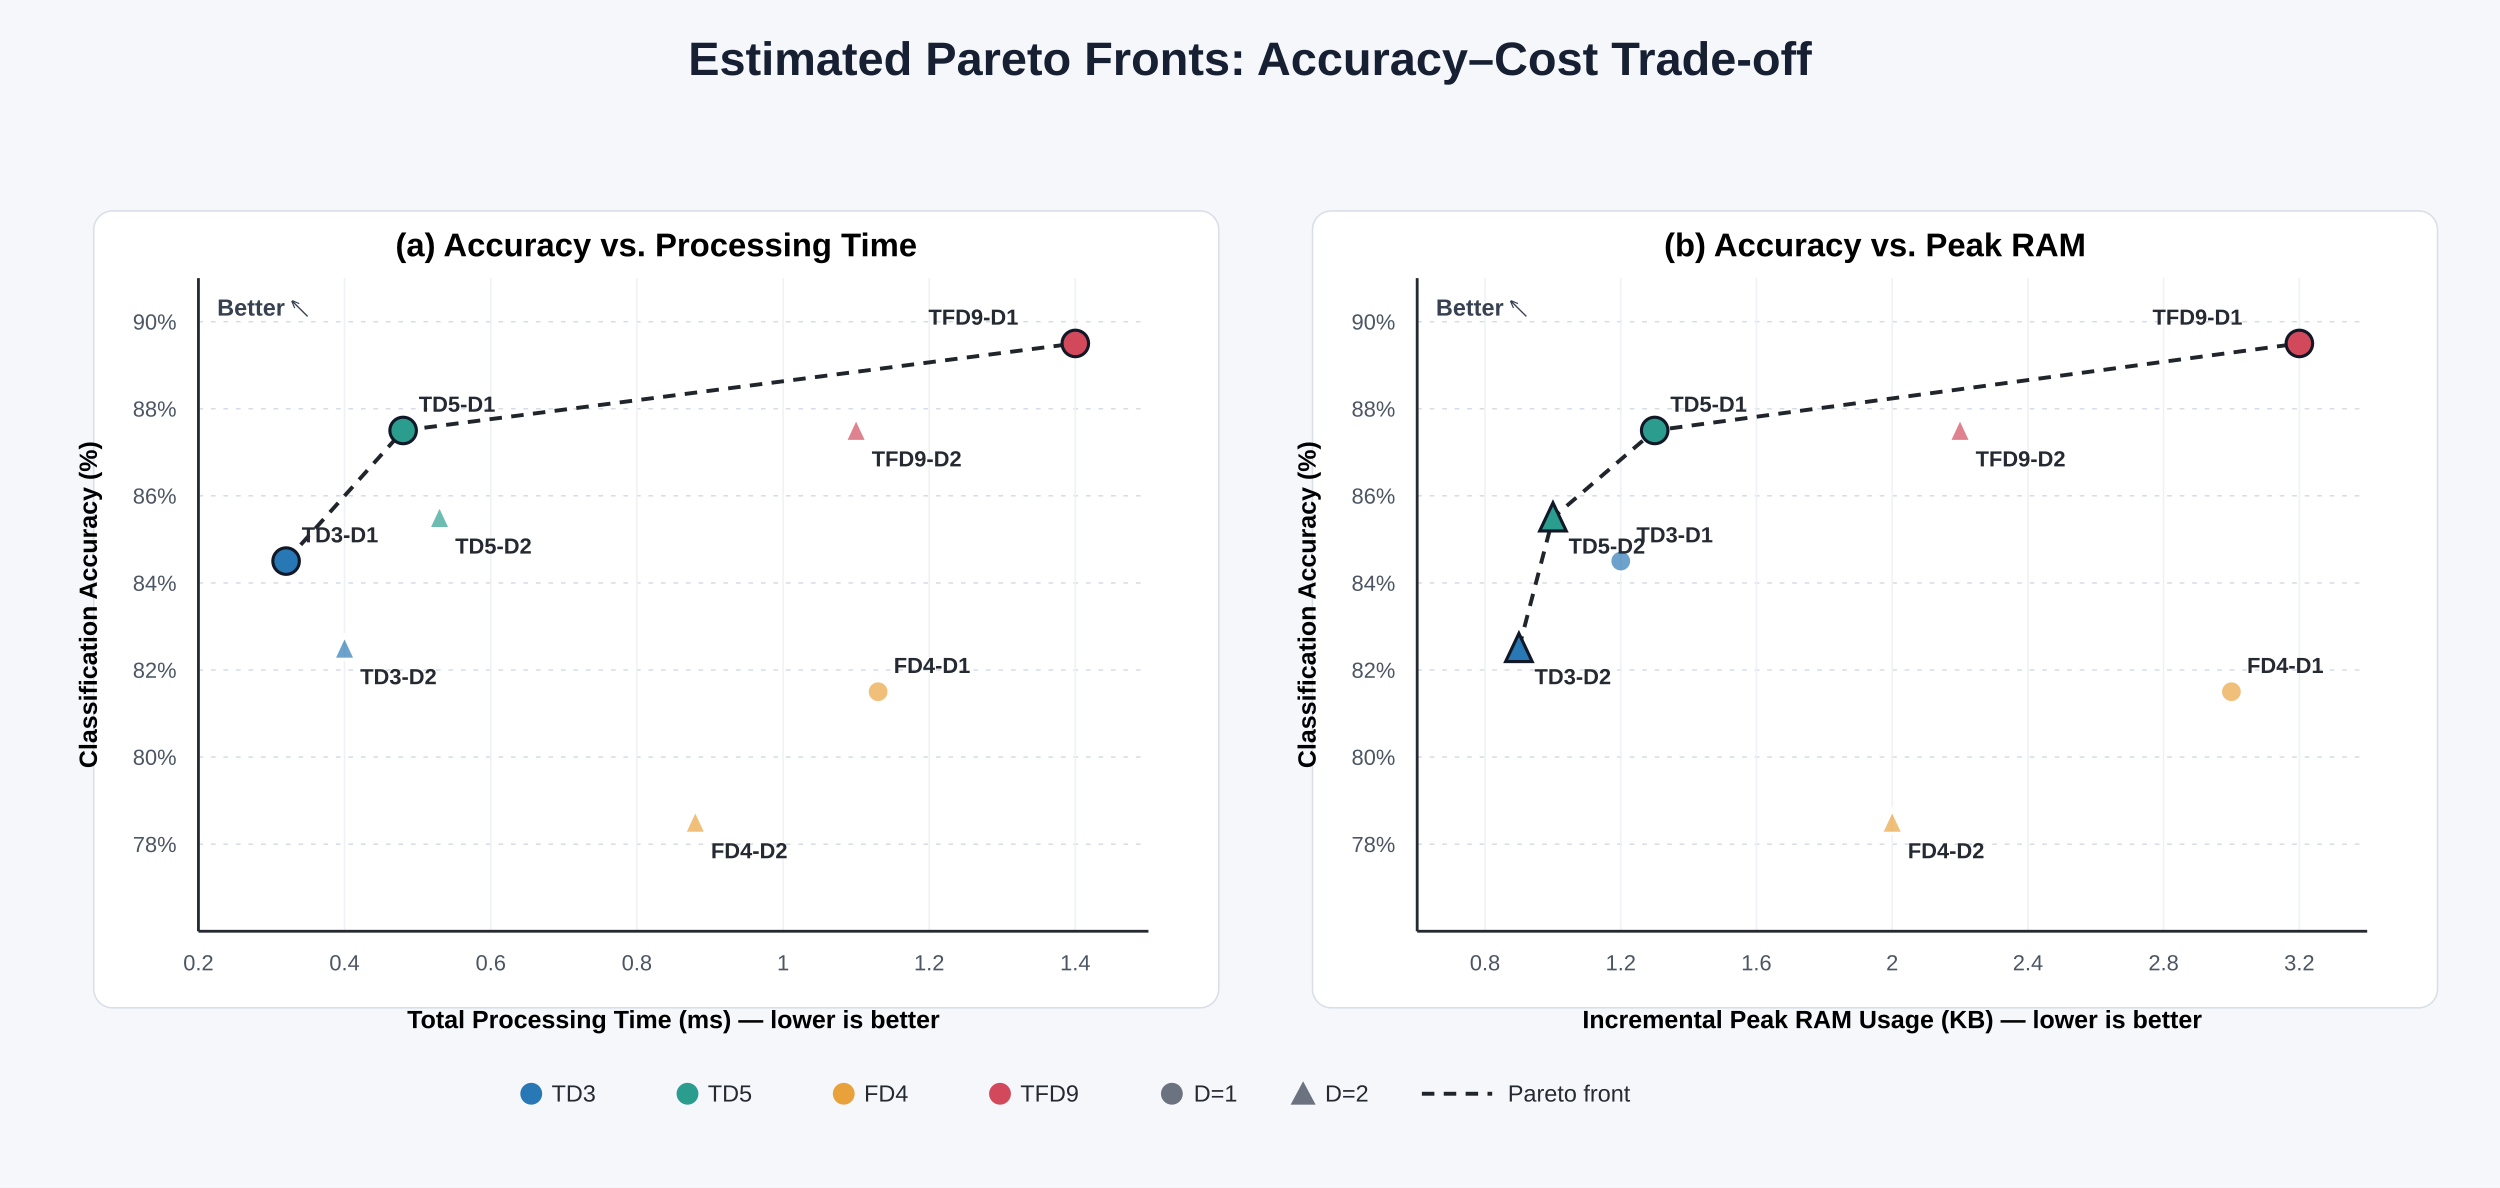
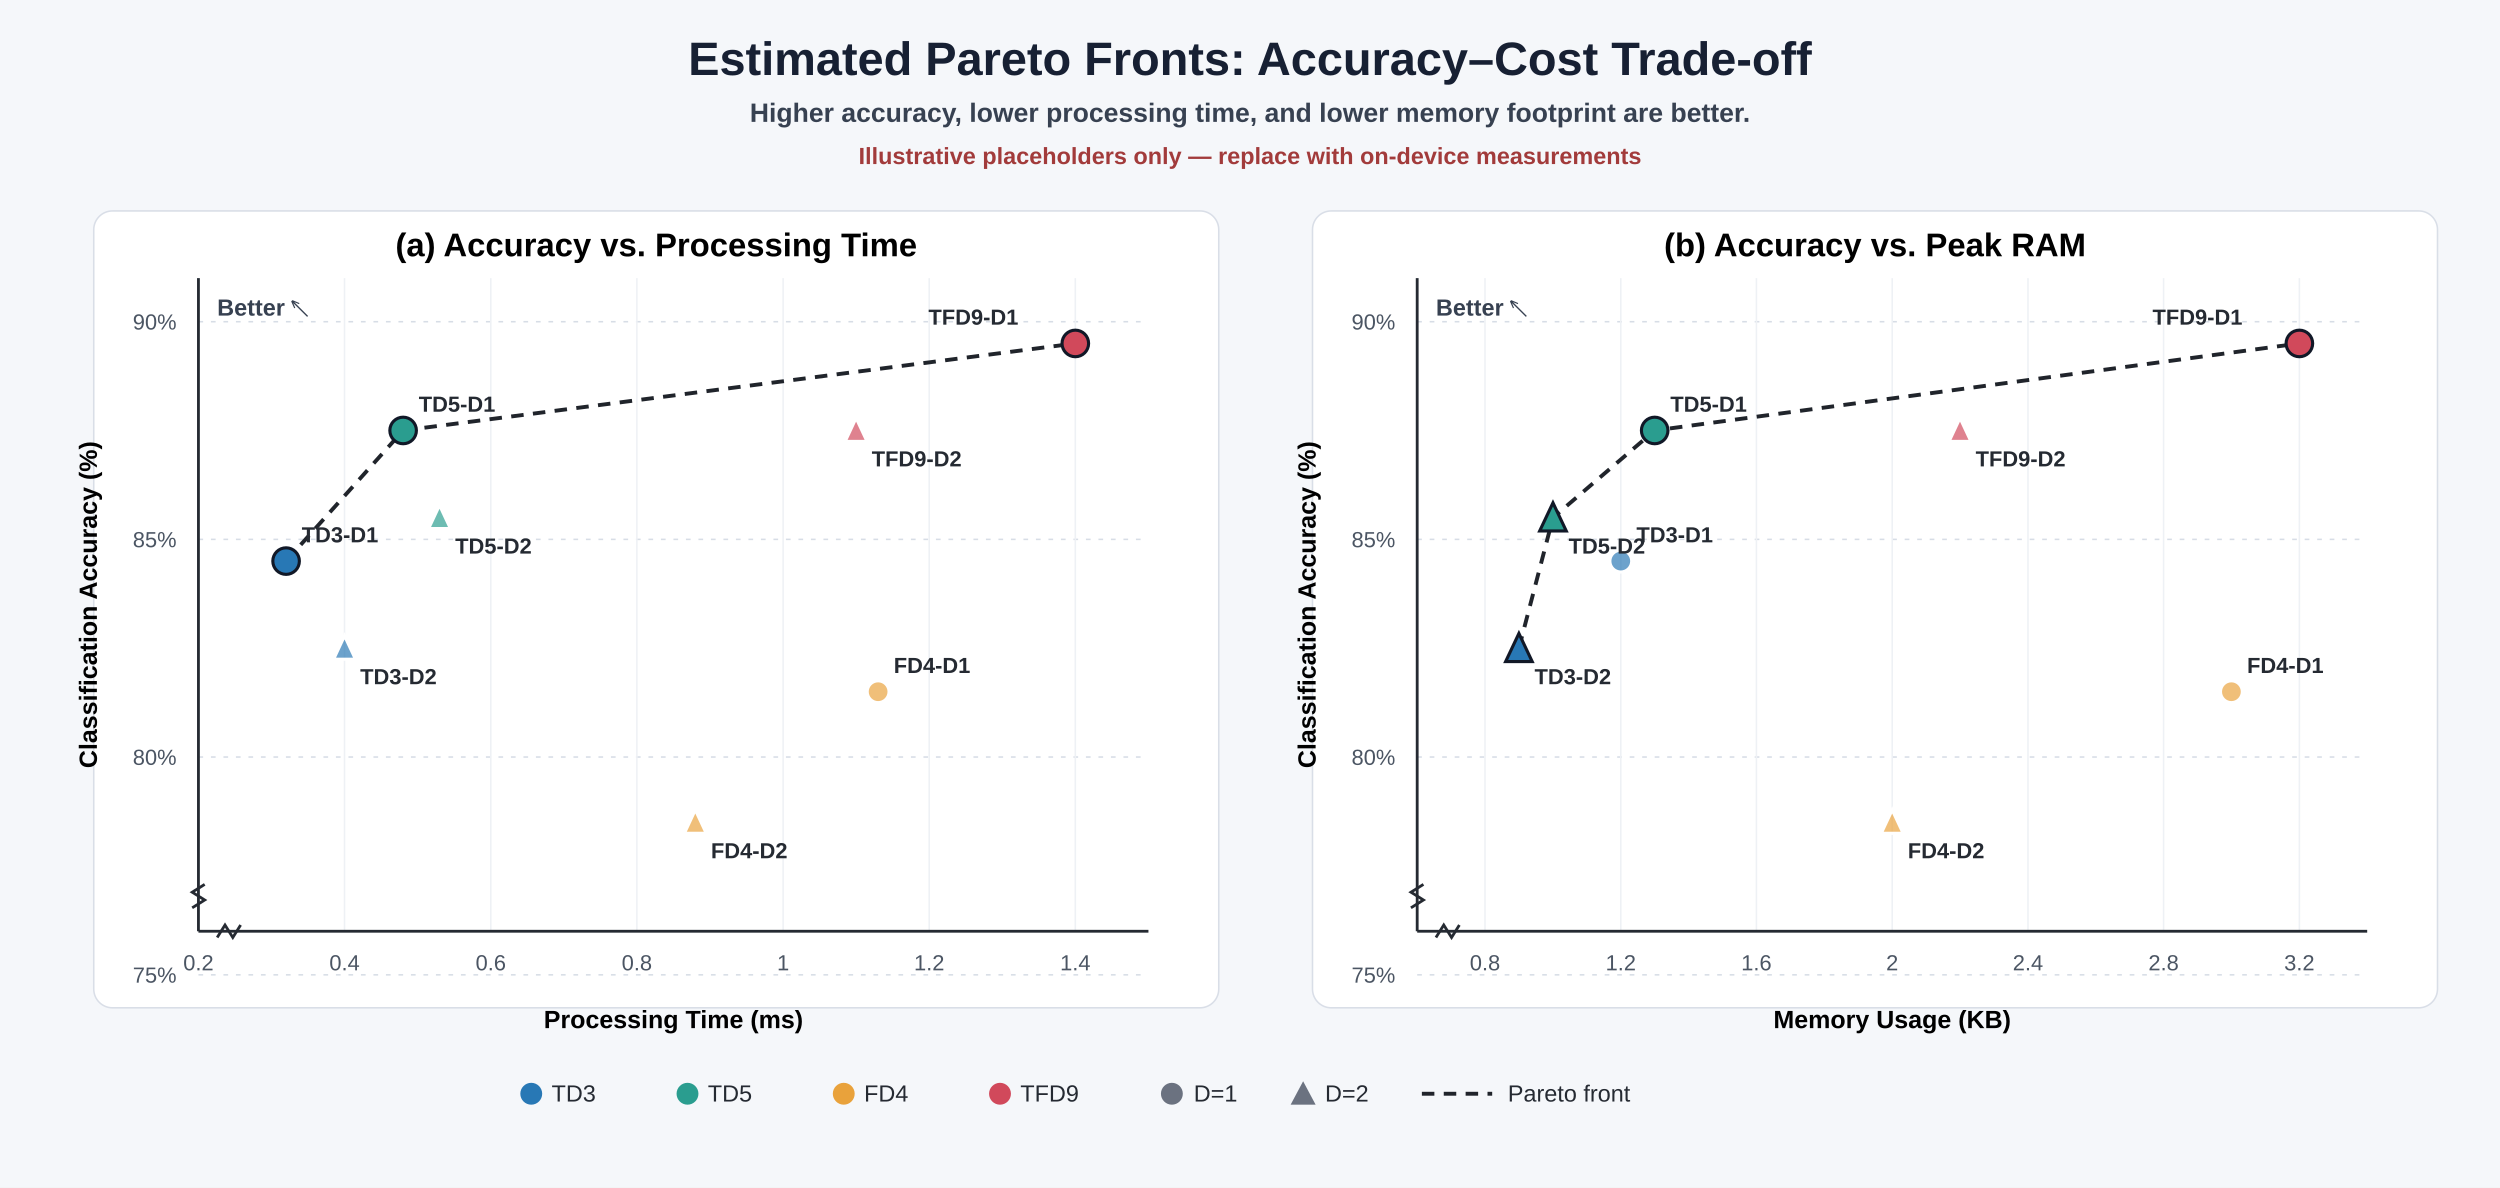
<svg xmlns="http://www.w3.org/2000/svg" width="1600" height="760" viewBox="0 0 1600 760">
  <rect width="100%" height="100%" fill="#f5f7fa" />
  <g font-family="Arial, Helvetica, sans-serif">
    <text x="800.0" y="48.0" text-anchor="middle" font-size="30" font-weight="700" fill="#172033">Estimated Pareto Fronts: Accuracy–Cost Trade-off</text>
+     <text x="800.0" y="78.0" text-anchor="middle" font-size="17" font-weight="600" fill="#374151">Higher accuracy, lower processing time, and lower memory footprint are better.</text>
+     <text x="800.0" y="105.0" text-anchor="middle" font-size="15" font-weight="600" fill="#a23b3b">Illustrative placeholders only — replace with on-device measurements</text>
    <rect x="60" y="135" width="720" height="510" rx="12" fill="#ffffff" stroke="#d9dee7" />
    <text x="420.0" y="164.0" text-anchor="middle" font-size="21" font-weight="700">(a) Accuracy vs. Processing Time</text>
-     <line x1="127" y1="540.3" x2="735" y2="540.3" stroke="#d7dde6" stroke-dasharray="3 5" />
-     <text x="113.0" y="545.3" text-anchor="end" font-size="14" fill="#4b5563">78%</text>
+     <line x1="127" y1="623.9" x2="735" y2="623.9" stroke="#d7dde6" stroke-dasharray="3 5" />
+     <text x="113.0" y="628.9" text-anchor="end" font-size="14" fill="#4b5563">75%</text>
    <line x1="127" y1="484.5" x2="735" y2="484.5" stroke="#d7dde6" stroke-dasharray="3 5" />
    <text x="113.0" y="489.5" text-anchor="end" font-size="14" fill="#4b5563">80%</text>
-     <line x1="127" y1="428.8" x2="735" y2="428.8" stroke="#d7dde6" stroke-dasharray="3 5" />
-     <text x="113.0" y="433.8" text-anchor="end" font-size="14" fill="#4b5563">82%</text>
-     <line x1="127" y1="373.1" x2="735" y2="373.1" stroke="#d7dde6" stroke-dasharray="3 5" />
-     <text x="113.0" y="378.1" text-anchor="end" font-size="14" fill="#4b5563">84%</text>
-     <line x1="127" y1="317.3" x2="735" y2="317.3" stroke="#d7dde6" stroke-dasharray="3 5" />
-     <text x="113.0" y="322.3" text-anchor="end" font-size="14" fill="#4b5563">86%</text>
-     <line x1="127" y1="261.6" x2="735" y2="261.6" stroke="#d7dde6" stroke-dasharray="3 5" />
-     <text x="113.0" y="266.6" text-anchor="end" font-size="14" fill="#4b5563">88%</text>
+     <line x1="127" y1="345.2" x2="735" y2="345.2" stroke="#d7dde6" stroke-dasharray="3 5" />
+     <text x="113.0" y="350.2" text-anchor="end" font-size="14" fill="#4b5563">85%</text>
    <line x1="127" y1="205.9" x2="735" y2="205.9" stroke="#d7dde6" stroke-dasharray="3 5" />
    <text x="113.0" y="210.9" text-anchor="end" font-size="14" fill="#4b5563">90%</text>
    <line x1="127.0" y1="178" x2="127.0" y2="596" stroke="#eef1f5" />
    <text x="127.0" y="621.0" text-anchor="middle" font-size="14" fill="#4b5563">0.2</text>
    <line x1="220.5" y1="178" x2="220.5" y2="596" stroke="#eef1f5" />
    <text x="220.5" y="621.0" text-anchor="middle" font-size="14" fill="#4b5563">0.4</text>
    <line x1="314.1" y1="178" x2="314.1" y2="596" stroke="#eef1f5" />
    <text x="314.1" y="621.0" text-anchor="middle" font-size="14" fill="#4b5563">0.6</text>
    <line x1="407.6" y1="178" x2="407.6" y2="596" stroke="#eef1f5" />
    <text x="407.6" y="621.0" text-anchor="middle" font-size="14" fill="#4b5563">0.8</text>
    <line x1="501.2" y1="178" x2="501.2" y2="596" stroke="#eef1f5" />
    <text x="501.2" y="621.0" text-anchor="middle" font-size="14" fill="#4b5563">1</text>
    <line x1="594.7" y1="178" x2="594.7" y2="596" stroke="#eef1f5" />
    <text x="594.7" y="621.0" text-anchor="middle" font-size="14" fill="#4b5563">1.2</text>
    <line x1="688.2" y1="178" x2="688.2" y2="596" stroke="#eef1f5" />
    <text x="688.2" y="621.0" text-anchor="middle" font-size="14" fill="#4b5563">1.4</text>
    <line x1="127" y1="596" x2="735" y2="596" stroke="#252a32" stroke-width="1.8" />
    <line x1="127" y1="178" x2="127" y2="596" stroke="#252a32" stroke-width="1.8" />
-     <text x="431.0" y="658.0" text-anchor="middle" font-size="16" font-weight="600">Total Processing Time (ms) — lower is better</text>
+     <path d="M 139 600 l 5 -8 l 5 8 l 5 -8" fill="none" stroke="#252a32" stroke-width="1.8" />
+     <path d="M 123 581 l 8 -5 l -8 -5 l 8 -5" fill="none" stroke="#252a32" stroke-width="1.8" />
+     <text x="431.0" y="658.0" text-anchor="middle" font-size="16" font-weight="600">Processing Time (ms)</text>
    <text x="62" y="387.0" text-anchor="middle" font-size="16" font-weight="600" transform="rotate(-90 62 387.0)">Classification Accuracy (%)</text>
    <text x="139.0" y="202.0" font-size="15" font-weight="700" fill="#374151">Better ↖</text>
    <polyline points="183.1,359.1 258.0,275.5 688.2,219.8" fill="none" stroke="#20242b" stroke-width="2.5" stroke-dasharray="8 6" />
    <circle cx="183.1" cy="359.1" r="8.5" fill="#2878B5" fill-opacity="1" stroke="#111827" stroke-width="2" />
    <text x="193.1" y="347.1" font-size="14" font-weight="600" fill="#252a32">TD3-D1</text>
    <circle cx="258.0" cy="275.5" r="8.5" fill="#2A9D8F" fill-opacity="1" stroke="#111827" stroke-width="2" />
    <text x="268.0" y="263.5" font-size="14" font-weight="600" fill="#252a32">TD5-D1</text>
    <circle cx="562.0" cy="442.7" r="7" fill="#E9A23B" fill-opacity="0.68" stroke="#ffffff" stroke-width="2" />
    <text x="572.0" y="430.7" font-size="14" font-weight="600" fill="#252a32">FD4-D1</text>
    <circle cx="688.2" cy="219.8" r="8.5" fill="#D1495B" fill-opacity="1" stroke="#111827" stroke-width="2" />
    <text x="594.2" y="207.8" font-size="14" font-weight="600" fill="#252a32">TFD9-D1</text>
    <polygon points="220.5,406.9 213.5,421.9 227.5,421.9" fill="#2878B5" fill-opacity="0.68" stroke="#ffffff" stroke-width="2" />
    <text x="230.5" y="437.9" font-size="14" font-weight="600" fill="#252a32">TD3-D2</text>
    <polygon points="281.3,323.3 274.3,338.3 288.3,338.3" fill="#2A9D8F" fill-opacity="0.68" stroke="#ffffff" stroke-width="2" />
    <text x="291.3" y="354.3" font-size="14" font-weight="600" fill="#252a32">TD5-D2</text>
    <polygon points="445.0,518.3 438.0,533.3 452.0,533.3" fill="#E9A23B" fill-opacity="0.68" stroke="#ffffff" stroke-width="2" />
    <text x="455.0" y="549.3" font-size="14" font-weight="600" fill="#252a32">FD4-D2</text>
    <polygon points="547.9,267.5 540.9,282.5 554.9,282.5" fill="#D1495B" fill-opacity="0.68" stroke="#ffffff" stroke-width="2" />
    <text x="557.9" y="298.5" font-size="14" font-weight="600" fill="#252a32">TFD9-D2</text>
    <rect x="840" y="135" width="720" height="510" rx="12" fill="#ffffff" stroke="#d9dee7" />
    <text x="1200.0" y="164.0" text-anchor="middle" font-size="21" font-weight="700">(b) Accuracy vs. Peak RAM</text>
-     <line x1="907" y1="540.3" x2="1515" y2="540.3" stroke="#d7dde6" stroke-dasharray="3 5" />
-     <text x="893.0" y="545.3" text-anchor="end" font-size="14" fill="#4b5563">78%</text>
+     <line x1="907" y1="623.9" x2="1515" y2="623.9" stroke="#d7dde6" stroke-dasharray="3 5" />
+     <text x="893.0" y="628.9" text-anchor="end" font-size="14" fill="#4b5563">75%</text>
    <line x1="907" y1="484.5" x2="1515" y2="484.5" stroke="#d7dde6" stroke-dasharray="3 5" />
    <text x="893.0" y="489.5" text-anchor="end" font-size="14" fill="#4b5563">80%</text>
-     <line x1="907" y1="428.8" x2="1515" y2="428.8" stroke="#d7dde6" stroke-dasharray="3 5" />
-     <text x="893.0" y="433.8" text-anchor="end" font-size="14" fill="#4b5563">82%</text>
-     <line x1="907" y1="373.1" x2="1515" y2="373.1" stroke="#d7dde6" stroke-dasharray="3 5" />
-     <text x="893.0" y="378.1" text-anchor="end" font-size="14" fill="#4b5563">84%</text>
-     <line x1="907" y1="317.3" x2="1515" y2="317.3" stroke="#d7dde6" stroke-dasharray="3 5" />
-     <text x="893.0" y="322.3" text-anchor="end" font-size="14" fill="#4b5563">86%</text>
-     <line x1="907" y1="261.6" x2="1515" y2="261.6" stroke="#d7dde6" stroke-dasharray="3 5" />
-     <text x="893.0" y="266.6" text-anchor="end" font-size="14" fill="#4b5563">88%</text>
+     <line x1="907" y1="345.2" x2="1515" y2="345.2" stroke="#d7dde6" stroke-dasharray="3 5" />
+     <text x="893.0" y="350.2" text-anchor="end" font-size="14" fill="#4b5563">85%</text>
    <line x1="907" y1="205.9" x2="1515" y2="205.9" stroke="#d7dde6" stroke-dasharray="3 5" />
    <text x="893.0" y="210.9" text-anchor="end" font-size="14" fill="#4b5563">90%</text>
    <line x1="950.4" y1="178" x2="950.4" y2="596" stroke="#eef1f5" />
    <text x="950.4" y="621.0" text-anchor="middle" font-size="14" fill="#4b5563">0.8</text>
    <line x1="1037.3" y1="178" x2="1037.3" y2="596" stroke="#eef1f5" />
    <text x="1037.3" y="621.0" text-anchor="middle" font-size="14" fill="#4b5563">1.2</text>
    <line x1="1124.1" y1="178" x2="1124.1" y2="596" stroke="#eef1f5" />
    <text x="1124.1" y="621.0" text-anchor="middle" font-size="14" fill="#4b5563">1.6</text>
    <line x1="1211.0" y1="178" x2="1211.0" y2="596" stroke="#eef1f5" />
    <text x="1211.0" y="621.0" text-anchor="middle" font-size="14" fill="#4b5563">2</text>
    <line x1="1297.9" y1="178" x2="1297.9" y2="596" stroke="#eef1f5" />
    <text x="1297.9" y="621.0" text-anchor="middle" font-size="14" fill="#4b5563">2.4</text>
    <line x1="1384.7" y1="178" x2="1384.7" y2="596" stroke="#eef1f5" />
    <text x="1384.7" y="621.0" text-anchor="middle" font-size="14" fill="#4b5563">2.8</text>
    <line x1="1471.6" y1="178" x2="1471.6" y2="596" stroke="#eef1f5" />
    <text x="1471.6" y="621.0" text-anchor="middle" font-size="14" fill="#4b5563">3.2</text>
    <line x1="907" y1="596" x2="1515" y2="596" stroke="#252a32" stroke-width="1.8" />
    <line x1="907" y1="178" x2="907" y2="596" stroke="#252a32" stroke-width="1.8" />
-     <text x="1211.0" y="658.0" text-anchor="middle" font-size="16" font-weight="600">Incremental Peak RAM Usage (KB) — lower is better</text>
+     <path d="M 919 600 l 5 -8 l 5 8 l 5 -8" fill="none" stroke="#252a32" stroke-width="1.8" />
+     <path d="M 903 581 l 8 -5 l -8 -5 l 8 -5" fill="none" stroke="#252a32" stroke-width="1.8" />
+     <text x="1211.0" y="658.0" text-anchor="middle" font-size="16" font-weight="600">Memory Usage (KB)</text>
    <text x="842" y="387.0" text-anchor="middle" font-size="16" font-weight="600" transform="rotate(-90 842 387.0)">Classification Accuracy (%)</text>
    <text x="919.0" y="202.0" font-size="15" font-weight="700" fill="#374151">Better ↖</text>
    <polyline points="972.1,414.9 993.9,331.3 1059.0,275.5 1471.6,219.8" fill="none" stroke="#20242b" stroke-width="2.5" stroke-dasharray="8 6" />
    <circle cx="1037.3" cy="359.1" r="7" fill="#2878B5" fill-opacity="0.68" stroke="#ffffff" stroke-width="2" />
    <text x="1047.3" y="347.1" font-size="14" font-weight="600" fill="#252a32">TD3-D1</text>
    <circle cx="1059.0" cy="275.5" r="8.5" fill="#2A9D8F" fill-opacity="1" stroke="#111827" stroke-width="2" />
    <text x="1069.0" y="263.5" font-size="14" font-weight="600" fill="#252a32">TD5-D1</text>
    <circle cx="1428.1" cy="442.7" r="7" fill="#E9A23B" fill-opacity="0.68" stroke="#ffffff" stroke-width="2" />
    <text x="1438.1" y="430.7" font-size="14" font-weight="600" fill="#252a32">FD4-D1</text>
    <circle cx="1471.6" cy="219.8" r="8.5" fill="#D1495B" fill-opacity="1" stroke="#111827" stroke-width="2" />
    <text x="1377.6" y="207.8" font-size="14" font-weight="600" fill="#252a32">TFD9-D1</text>
    <polygon points="972.1,405.4 963.6,423.4 980.6,423.4" fill="#2878B5" fill-opacity="1" stroke="#111827" stroke-width="2" />
    <text x="982.1" y="437.9" font-size="14" font-weight="600" fill="#252a32">TD3-D2</text>
    <polygon points="993.9,321.8 985.4,339.8 1002.4,339.8" fill="#2A9D8F" fill-opacity="1" stroke="#111827" stroke-width="2" />
    <text x="1003.9" y="354.3" font-size="14" font-weight="600" fill="#252a32">TD5-D2</text>
    <polygon points="1211.0,518.3 1204.0,533.3 1218.0,533.3" fill="#E9A23B" fill-opacity="0.68" stroke="#ffffff" stroke-width="2" />
    <text x="1221.0" y="549.3" font-size="14" font-weight="600" fill="#252a32">FD4-D2</text>
    <polygon points="1254.4,267.5 1247.4,282.5 1261.4,282.5" fill="#D1495B" fill-opacity="0.68" stroke="#ffffff" stroke-width="2" />
    <text x="1264.4" y="298.5" font-size="14" font-weight="600" fill="#252a32">TFD9-D2</text>
    <circle cx="340" cy="700" r="7" fill="#2878B5" />
    <text x="353.0" y="705.0" font-size="15" fill="#252a32">TD3</text>
    <circle cx="440" cy="700" r="7" fill="#2A9D8F" />
    <text x="453.0" y="705.0" font-size="15" fill="#252a32">TD5</text>
    <circle cx="540" cy="700" r="7" fill="#E9A23B" />
    <text x="553.0" y="705.0" font-size="15" fill="#252a32">FD4</text>
    <circle cx="640" cy="700" r="7" fill="#D1495B" />
    <text x="653.0" y="705.0" font-size="15" fill="#252a32">TFD9</text>
    <circle cx="750" cy="700" r="7" fill="#6b7280" />
    <text x="764.0" y="705.0" font-size="15" fill="#252a32">D=1</text>
    <polygon points="834,692 826,707 842,707" fill="#6b7280" />
    <text x="848.0" y="705.0" font-size="15" fill="#252a32">D=2</text>
    <line x1="910" y1="700" x2="955" y2="700" stroke="#20242b" stroke-width="2.5" stroke-dasharray="8 6" />
    <text x="965.0" y="705.0" font-size="15" fill="#252a32">Pareto front</text>
  </g>
</svg>
